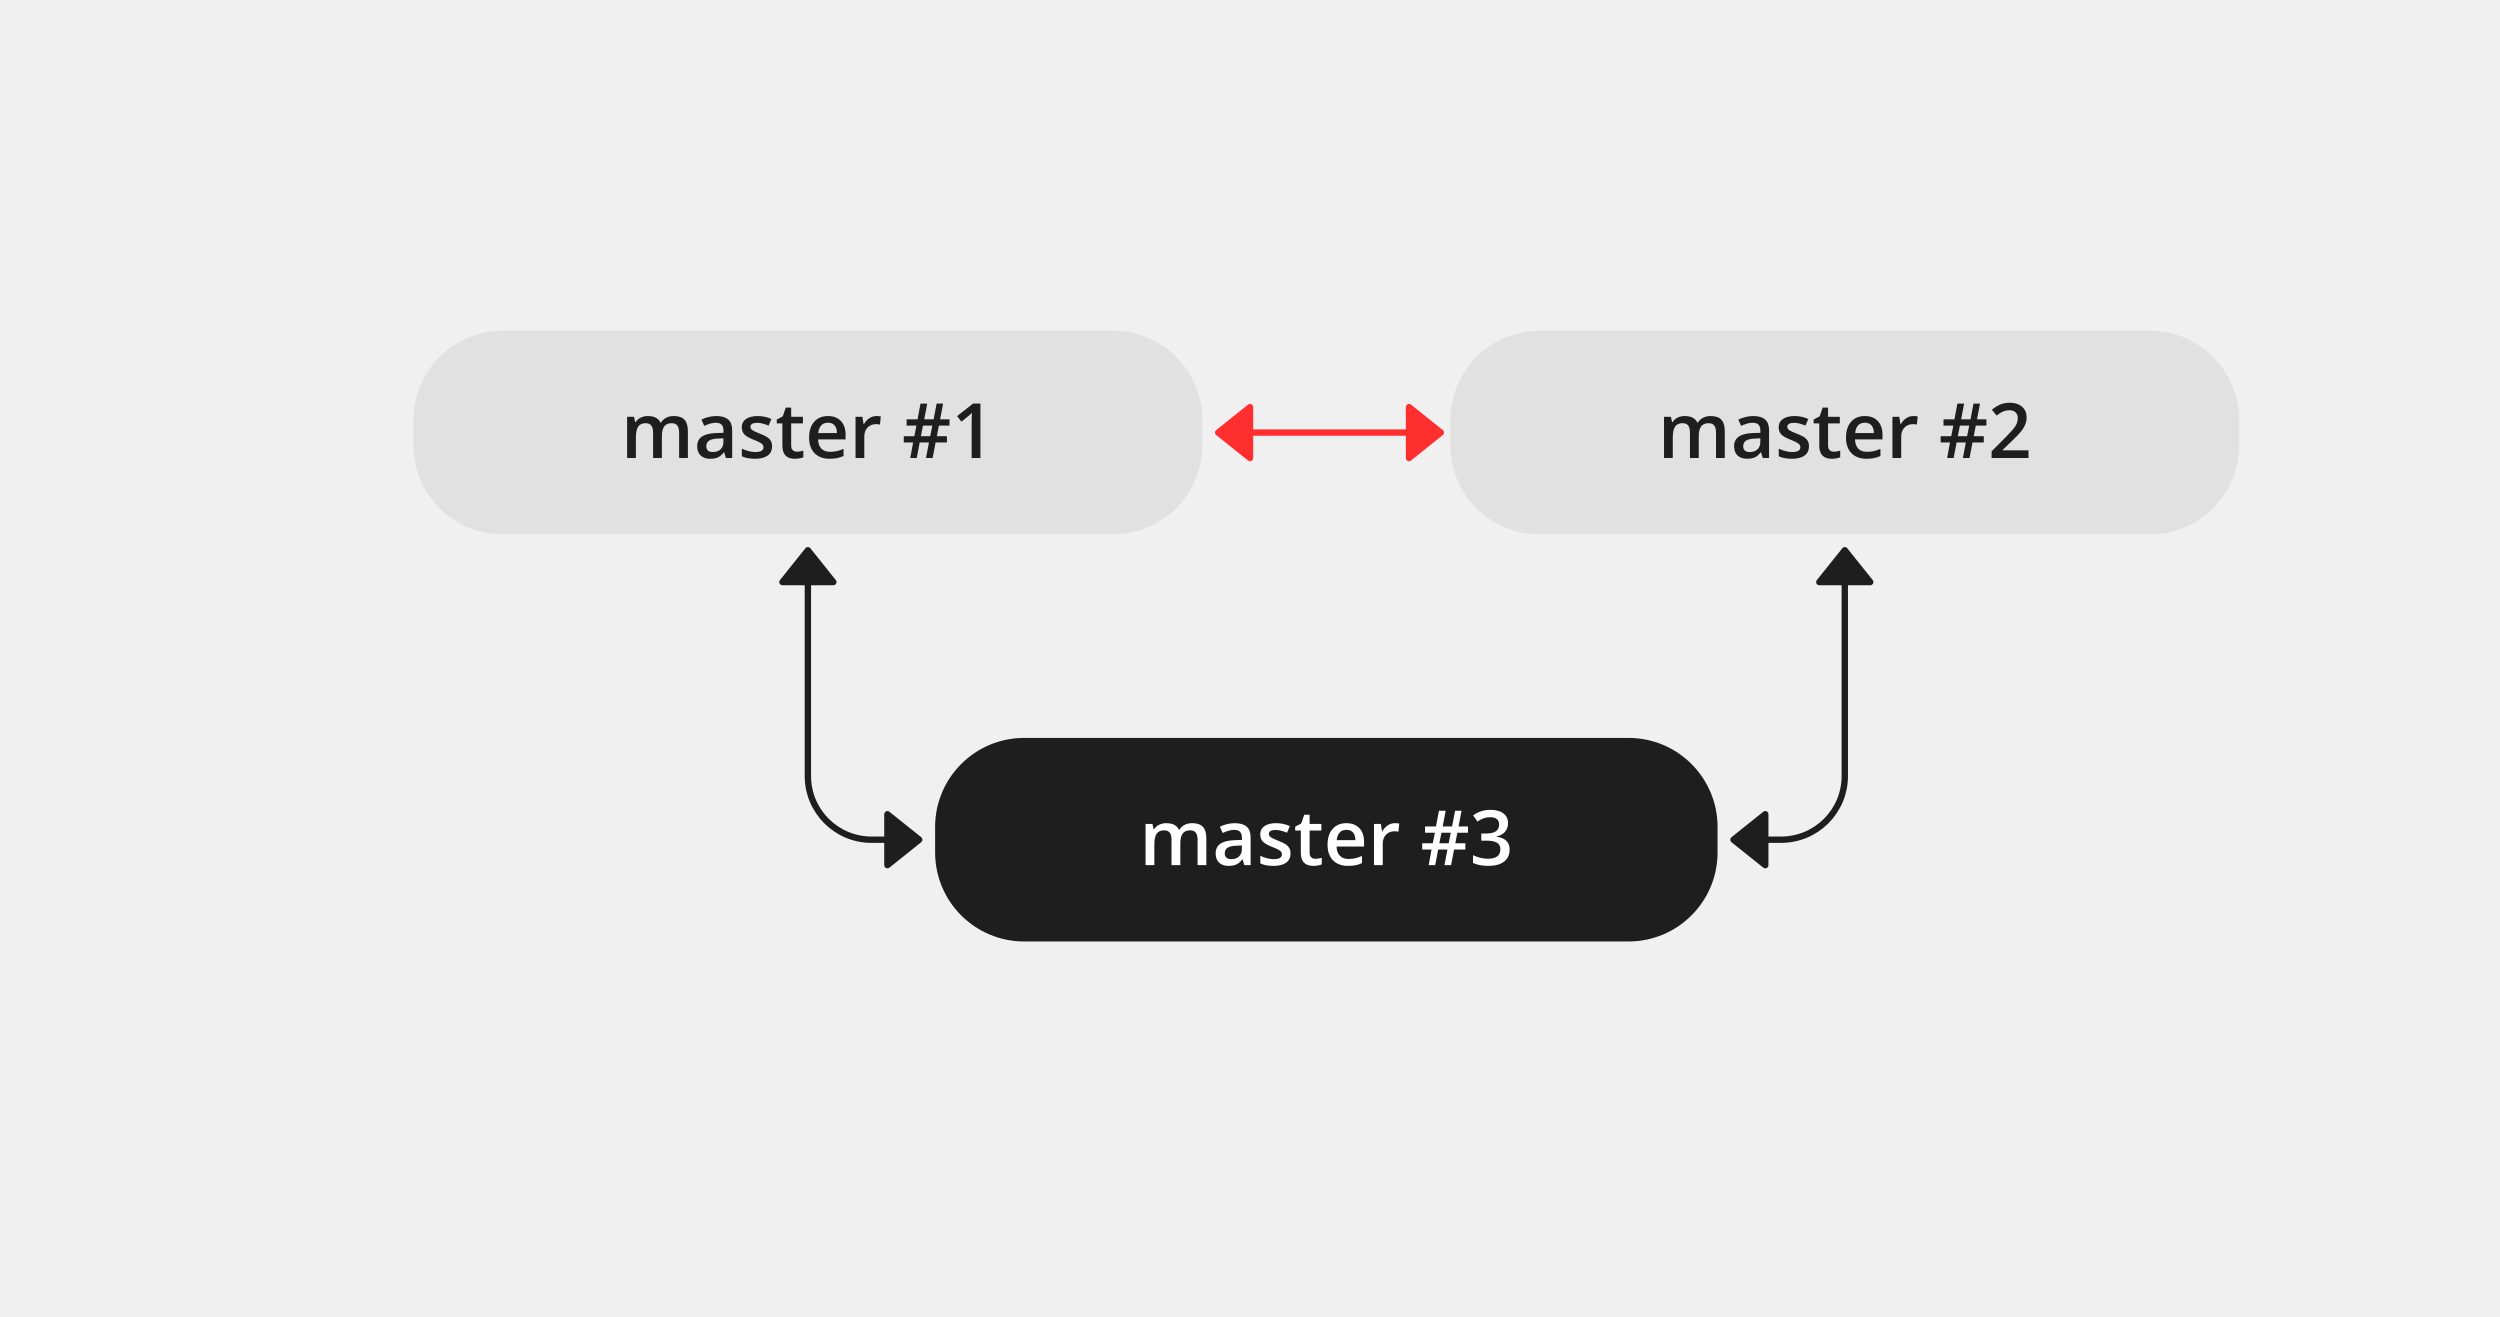
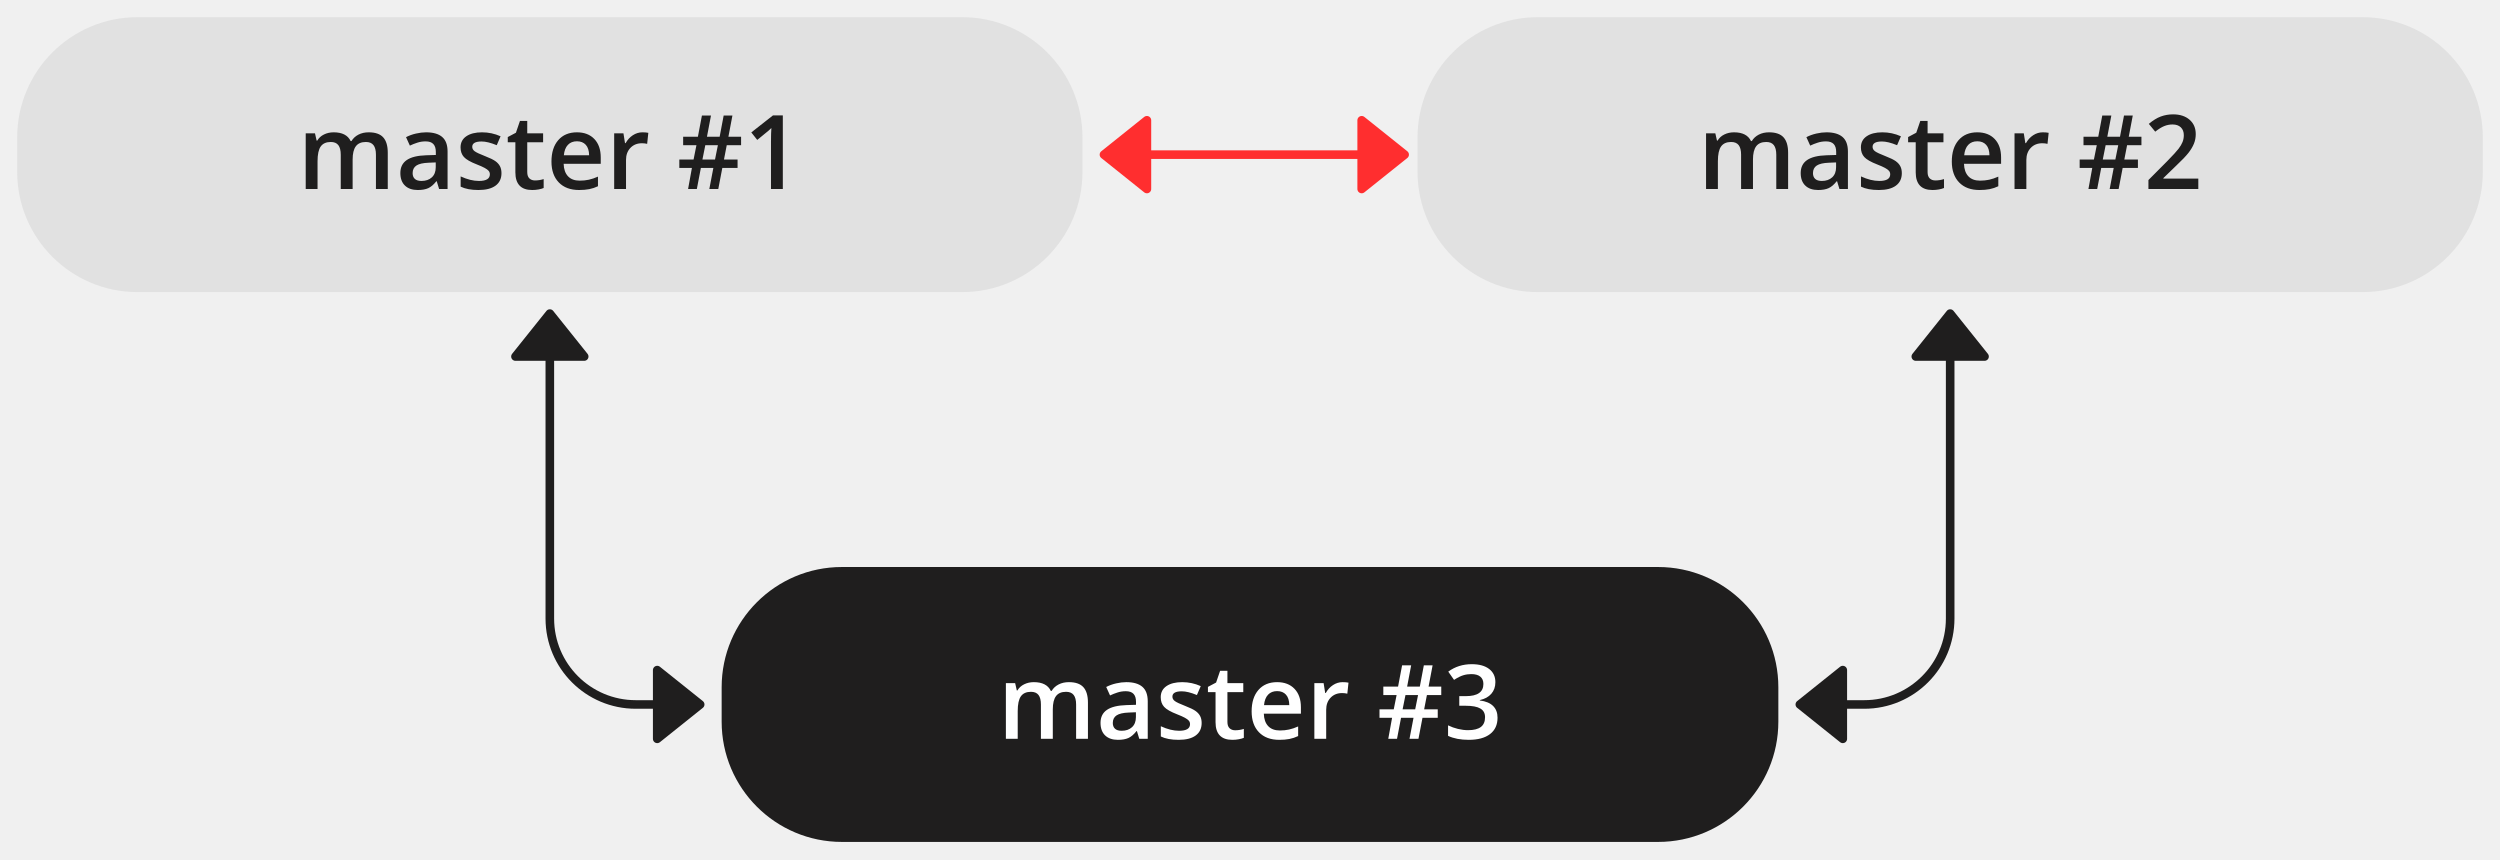
- <svg xmlns="http://www.w3.org/2000/svg" width="393px" height="207px" viewBox="0 0 393 207" version="1.1">
+ <svg xmlns="http://www.w3.org/2000/svg" width="291px" height="100px" viewBox="0 0 291 100" version="1.1">
  <defs />
  <g id="Page-1" stroke="none" stroke-width="1" fill="none" fill-rule="evenodd">
    <g id="mm-3m-mesh-add-copy">
-       <g id="Round_block-Copy-40" transform="translate(65, 52)">
+       <g id="Round_block-Copy-40" transform="translate(2, 2)">
        <rect id="Rectangle-Copy-14" fill="#E1E1E1" x="0" y="0" width="124" height="32" rx="14" />
        <path d="M39.046,20 L37.663,20 L37.663,16.004 C37.663,15.508 37.569,15.138 37.382,14.894 C37.194,14.649 36.901,14.527 36.503,14.527 C35.972,14.527 35.582,14.7 35.334,15.046 C35.086,15.392 34.962,15.967 34.962,16.771 L34.962,20 L33.585,20 L33.585,13.52 L34.663,13.52 L34.856,14.369 L34.927,14.369 C35.106,14.061 35.367,13.822 35.709,13.654 C36.051,13.486 36.427,13.402 36.837,13.402 C37.833,13.402 38.493,13.742 38.817,14.422 L38.911,14.422 C39.103,14.102 39.372,13.852 39.72,13.672 C40.067,13.492 40.466,13.402 40.915,13.402 C41.688,13.402 42.252,13.598 42.605,13.988 C42.959,14.379 43.136,14.975 43.136,15.775 L43.136,20 L41.759,20 L41.759,16.004 C41.759,15.508 41.664,15.138 41.475,14.894 C41.285,14.649 40.991,14.527 40.593,14.527 C40.058,14.527 39.666,14.694 39.418,15.028 C39.17,15.362 39.046,15.875 39.046,16.566 L39.046,20 Z M49.112,20 L48.837,19.098 L48.79,19.098 C48.478,19.492 48.163,19.761 47.847,19.903 C47.53,20.046 47.124,20.117 46.628,20.117 C45.991,20.117 45.494,19.945 45.137,19.602 C44.779,19.258 44.601,18.771 44.601,18.143 C44.601,17.475 44.849,16.971 45.345,16.631 C45.841,16.291 46.597,16.105 47.612,16.074 L48.731,16.039 L48.731,15.693 C48.731,15.279 48.635,14.97 48.441,14.765 C48.248,14.56 47.948,14.457 47.542,14.457 C47.21,14.457 46.892,14.506 46.587,14.604 C46.282,14.701 45.989,14.816 45.708,14.949 L45.263,13.965 C45.614,13.781 45.999,13.642 46.417,13.546 C46.835,13.45 47.229,13.402 47.601,13.402 C48.425,13.402 49.047,13.582 49.467,13.941 C49.887,14.301 50.097,14.865 50.097,15.635 L50.097,20 L49.112,20 Z M47.062,19.062 C47.562,19.062 47.963,18.923 48.266,18.644 C48.568,18.364 48.72,17.973 48.72,17.469 L48.72,16.906 L47.888,16.941 C47.239,16.965 46.768,17.073 46.473,17.267 C46.178,17.46 46.03,17.756 46.03,18.154 C46.03,18.443 46.116,18.667 46.288,18.825 C46.46,18.983 46.718,19.062 47.062,19.062 Z M56.372,18.154 C56.372,18.787 56.142,19.272 55.681,19.61 C55.22,19.948 54.56,20.117 53.7,20.117 C52.837,20.117 52.144,19.986 51.62,19.725 L51.62,18.535 C52.382,18.887 53.091,19.062 53.747,19.062 C54.595,19.062 55.019,18.807 55.019,18.295 C55.019,18.131 54.972,17.994 54.878,17.885 C54.784,17.775 54.63,17.662 54.415,17.545 C54.2,17.428 53.901,17.295 53.519,17.146 C52.772,16.857 52.268,16.568 52.004,16.279 C51.74,15.99 51.608,15.615 51.608,15.154 C51.608,14.6 51.832,14.169 52.279,13.862 C52.727,13.556 53.335,13.402 54.104,13.402 C54.866,13.402 55.587,13.557 56.267,13.865 L55.821,14.902 C55.122,14.613 54.534,14.469 54.058,14.469 C53.331,14.469 52.968,14.676 52.968,15.09 C52.968,15.293 53.062,15.465 53.252,15.605 C53.441,15.746 53.854,15.939 54.491,16.186 C55.026,16.393 55.415,16.582 55.657,16.754 C55.899,16.926 56.079,17.124 56.196,17.349 C56.313,17.573 56.372,17.842 56.372,18.154 Z M60.274,19.004 C60.61,19.004 60.946,18.951 61.282,18.846 L61.282,19.883 C61.13,19.949 60.934,20.005 60.693,20.05 C60.453,20.095 60.204,20.117 59.946,20.117 C58.642,20.117 57.989,19.43 57.989,18.055 L57.989,14.562 L57.104,14.562 L57.104,13.953 L58.054,13.449 L58.522,12.078 L59.372,12.078 L59.372,13.52 L61.218,13.52 L61.218,14.562 L59.372,14.562 L59.372,18.031 C59.372,18.363 59.455,18.608 59.621,18.767 C59.787,18.925 60.005,19.004 60.274,19.004 Z M65.407,20.117 C64.399,20.117 63.611,19.823 63.043,19.235 C62.475,18.647 62.19,17.838 62.19,16.807 C62.19,15.748 62.454,14.916 62.981,14.311 C63.509,13.705 64.233,13.402 65.155,13.402 C66.011,13.402 66.687,13.662 67.183,14.182 C67.679,14.701 67.927,15.416 67.927,16.326 L67.927,17.07 L63.608,17.07 C63.628,17.699 63.798,18.183 64.118,18.521 C64.438,18.858 64.89,19.027 65.472,19.027 C65.854,19.027 66.211,18.991 66.541,18.919 C66.871,18.847 67.226,18.727 67.604,18.559 L67.604,19.678 C67.269,19.838 66.929,19.951 66.585,20.018 C66.241,20.084 65.849,20.117 65.407,20.117 Z M65.155,14.445 C64.718,14.445 64.367,14.584 64.104,14.861 C63.84,15.139 63.683,15.543 63.632,16.074 L66.573,16.074 C66.565,15.539 66.437,15.134 66.187,14.858 C65.937,14.583 65.593,14.445 65.155,14.445 Z M72.778,13.402 C73.056,13.402 73.284,13.422 73.464,13.461 L73.329,14.744 C73.134,14.697 72.931,14.674 72.72,14.674 C72.169,14.674 71.723,14.854 71.381,15.213 C71.039,15.572 70.868,16.039 70.868,16.613 L70.868,20 L69.491,20 L69.491,13.52 L70.569,13.52 L70.751,14.662 L70.821,14.662 C71.036,14.275 71.316,13.969 71.662,13.742 C72.008,13.516 72.38,13.402 72.778,13.402 Z M82.593,14.902 L82.271,16.566 L83.853,16.566 L83.853,17.551 L82.077,17.551 L81.608,20 L80.565,20 L81.034,17.551 L79.581,17.551 L79.112,20 L78.093,20 L78.538,17.551 L77.073,17.551 L77.073,16.566 L78.731,16.566 L79.065,14.902 L77.519,14.902 L77.519,13.918 L79.235,13.918 L79.704,11.445 L80.759,11.445 L80.29,13.918 L81.767,13.918 L82.235,11.445 L83.255,11.445 L82.786,13.918 L84.263,13.918 L84.263,14.902 L82.593,14.902 Z M79.763,16.566 L81.228,16.566 L81.562,14.902 L80.097,14.902 L79.763,16.566 Z M89.12,20 L87.743,20 L87.743,14.469 C87.743,13.809 87.759,13.285 87.79,12.898 C87.7,12.992 87.59,13.096 87.459,13.209 C87.328,13.322 86.89,13.682 86.144,14.287 L85.452,13.414 L87.972,11.434 L89.12,11.434 L89.12,20 Z" id="text" fill="#1F1E1E" />
      </g>
-       <g id="Round_block-Copy-41" transform="translate(228, 52)">
+       <g id="Round_block-Copy-41" transform="translate(165, 2)">
        <rect id="Rectangle-Copy-14" fill="#E1E1E1" x="0" y="0" width="124" height="32" rx="14" />
        <path d="M39.046,20 L37.663,20 L37.663,16.004 C37.663,15.508 37.569,15.138 37.382,14.894 C37.194,14.649 36.901,14.527 36.503,14.527 C35.972,14.527 35.582,14.7 35.334,15.046 C35.086,15.392 34.962,15.967 34.962,16.771 L34.962,20 L33.585,20 L33.585,13.52 L34.663,13.52 L34.856,14.369 L34.927,14.369 C35.106,14.061 35.367,13.822 35.709,13.654 C36.051,13.486 36.427,13.402 36.837,13.402 C37.833,13.402 38.493,13.742 38.817,14.422 L38.911,14.422 C39.103,14.102 39.372,13.852 39.72,13.672 C40.067,13.492 40.466,13.402 40.915,13.402 C41.688,13.402 42.252,13.598 42.605,13.988 C42.959,14.379 43.136,14.975 43.136,15.775 L43.136,20 L41.759,20 L41.759,16.004 C41.759,15.508 41.664,15.138 41.475,14.894 C41.285,14.649 40.991,14.527 40.593,14.527 C40.058,14.527 39.666,14.694 39.418,15.028 C39.17,15.362 39.046,15.875 39.046,16.566 L39.046,20 Z M49.112,20 L48.837,19.098 L48.79,19.098 C48.478,19.492 48.163,19.761 47.847,19.903 C47.53,20.046 47.124,20.117 46.628,20.117 C45.991,20.117 45.494,19.945 45.137,19.602 C44.779,19.258 44.601,18.771 44.601,18.143 C44.601,17.475 44.849,16.971 45.345,16.631 C45.841,16.291 46.597,16.105 47.612,16.074 L48.731,16.039 L48.731,15.693 C48.731,15.279 48.635,14.97 48.441,14.765 C48.248,14.56 47.948,14.457 47.542,14.457 C47.21,14.457 46.892,14.506 46.587,14.604 C46.282,14.701 45.989,14.816 45.708,14.949 L45.263,13.965 C45.614,13.781 45.999,13.642 46.417,13.546 C46.835,13.45 47.229,13.402 47.601,13.402 C48.425,13.402 49.047,13.582 49.467,13.941 C49.887,14.301 50.097,14.865 50.097,15.635 L50.097,20 L49.112,20 Z M47.062,19.062 C47.562,19.062 47.963,18.923 48.266,18.644 C48.568,18.364 48.72,17.973 48.72,17.469 L48.72,16.906 L47.888,16.941 C47.239,16.965 46.768,17.073 46.473,17.267 C46.178,17.46 46.03,17.756 46.03,18.154 C46.03,18.443 46.116,18.667 46.288,18.825 C46.46,18.983 46.718,19.062 47.062,19.062 Z M56.372,18.154 C56.372,18.787 56.142,19.272 55.681,19.61 C55.22,19.948 54.56,20.117 53.7,20.117 C52.837,20.117 52.144,19.986 51.62,19.725 L51.62,18.535 C52.382,18.887 53.091,19.062 53.747,19.062 C54.595,19.062 55.019,18.807 55.019,18.295 C55.019,18.131 54.972,17.994 54.878,17.885 C54.784,17.775 54.63,17.662 54.415,17.545 C54.2,17.428 53.901,17.295 53.519,17.146 C52.772,16.857 52.268,16.568 52.004,16.279 C51.74,15.99 51.608,15.615 51.608,15.154 C51.608,14.6 51.832,14.169 52.279,13.862 C52.727,13.556 53.335,13.402 54.104,13.402 C54.866,13.402 55.587,13.557 56.267,13.865 L55.821,14.902 C55.122,14.613 54.534,14.469 54.058,14.469 C53.331,14.469 52.968,14.676 52.968,15.09 C52.968,15.293 53.062,15.465 53.252,15.605 C53.441,15.746 53.854,15.939 54.491,16.186 C55.026,16.393 55.415,16.582 55.657,16.754 C55.899,16.926 56.079,17.124 56.196,17.349 C56.313,17.573 56.372,17.842 56.372,18.154 Z M60.274,19.004 C60.61,19.004 60.946,18.951 61.282,18.846 L61.282,19.883 C61.13,19.949 60.934,20.005 60.693,20.05 C60.453,20.095 60.204,20.117 59.946,20.117 C58.642,20.117 57.989,19.43 57.989,18.055 L57.989,14.562 L57.104,14.562 L57.104,13.953 L58.054,13.449 L58.522,12.078 L59.372,12.078 L59.372,13.52 L61.218,13.52 L61.218,14.562 L59.372,14.562 L59.372,18.031 C59.372,18.363 59.455,18.608 59.621,18.767 C59.787,18.925 60.005,19.004 60.274,19.004 Z M65.407,20.117 C64.399,20.117 63.611,19.823 63.043,19.235 C62.475,18.647 62.19,17.838 62.19,16.807 C62.19,15.748 62.454,14.916 62.981,14.311 C63.509,13.705 64.233,13.402 65.155,13.402 C66.011,13.402 66.687,13.662 67.183,14.182 C67.679,14.701 67.927,15.416 67.927,16.326 L67.927,17.07 L63.608,17.07 C63.628,17.699 63.798,18.183 64.118,18.521 C64.438,18.858 64.89,19.027 65.472,19.027 C65.854,19.027 66.211,18.991 66.541,18.919 C66.871,18.847 67.226,18.727 67.604,18.559 L67.604,19.678 C67.269,19.838 66.929,19.951 66.585,20.018 C66.241,20.084 65.849,20.117 65.407,20.117 Z M65.155,14.445 C64.718,14.445 64.367,14.584 64.104,14.861 C63.84,15.139 63.683,15.543 63.632,16.074 L66.573,16.074 C66.565,15.539 66.437,15.134 66.187,14.858 C65.937,14.583 65.593,14.445 65.155,14.445 Z M72.778,13.402 C73.056,13.402 73.284,13.422 73.464,13.461 L73.329,14.744 C73.134,14.697 72.931,14.674 72.72,14.674 C72.169,14.674 71.723,14.854 71.381,15.213 C71.039,15.572 70.868,16.039 70.868,16.613 L70.868,20 L69.491,20 L69.491,13.52 L70.569,13.52 L70.751,14.662 L70.821,14.662 C71.036,14.275 71.316,13.969 71.662,13.742 C72.008,13.516 72.38,13.402 72.778,13.402 Z M82.593,14.902 L82.271,16.566 L83.853,16.566 L83.853,17.551 L82.077,17.551 L81.608,20 L80.565,20 L81.034,17.551 L79.581,17.551 L79.112,20 L78.093,20 L78.538,17.551 L77.073,17.551 L77.073,16.566 L78.731,16.566 L79.065,14.902 L77.519,14.902 L77.519,13.918 L79.235,13.918 L79.704,11.445 L80.759,11.445 L80.29,13.918 L81.767,13.918 L82.235,11.445 L83.255,11.445 L82.786,13.918 L84.263,13.918 L84.263,14.902 L82.593,14.902 Z M79.763,16.566 L81.228,16.566 L81.562,14.902 L80.097,14.902 L79.763,16.566 Z M90.884,20 L85.077,20 L85.077,18.957 L87.286,16.736 C87.938,16.068 88.371,15.595 88.584,15.315 C88.797,15.036 88.952,14.773 89.05,14.527 C89.147,14.281 89.196,14.018 89.196,13.736 C89.196,13.35 89.08,13.045 88.848,12.822 C88.615,12.6 88.294,12.488 87.884,12.488 C87.556,12.488 87.238,12.549 86.932,12.67 C86.625,12.791 86.271,13.01 85.868,13.326 L85.124,12.418 C85.601,12.016 86.063,11.73 86.513,11.562 C86.962,11.395 87.44,11.311 87.948,11.311 C88.745,11.311 89.384,11.519 89.864,11.935 C90.345,12.351 90.585,12.91 90.585,13.613 C90.585,14 90.516,14.367 90.377,14.715 C90.238,15.063 90.025,15.421 89.738,15.79 C89.451,16.159 88.974,16.658 88.306,17.287 L86.817,18.729 L86.817,18.787 L90.884,18.787 L90.884,20 Z" id="text" fill="#1F1E1E" />
      </g>
-       <g id="Round_black" transform="translate(147, 116)">
+       <g id="Round_black" transform="translate(84, 66)">
        <rect id="Rectangle-Copy-16" fill="#1F1E1E" x="0" y="0" width="123" height="32" rx="14" />
        <path d="M38.546,20 L37.163,20 L37.163,16.004 C37.163,15.508 37.069,15.138 36.882,14.894 C36.694,14.649 36.401,14.527 36.003,14.527 C35.472,14.527 35.082,14.7 34.834,15.046 C34.586,15.392 34.462,15.967 34.462,16.771 L34.462,20 L33.085,20 L33.085,13.52 L34.163,13.52 L34.356,14.369 L34.427,14.369 C34.606,14.061 34.867,13.822 35.209,13.654 C35.551,13.486 35.927,13.402 36.337,13.402 C37.333,13.402 37.993,13.742 38.317,14.422 L38.411,14.422 C38.603,14.102 38.872,13.852 39.22,13.672 C39.567,13.492 39.966,13.402 40.415,13.402 C41.188,13.402 41.752,13.598 42.105,13.988 C42.459,14.379 42.636,14.975 42.636,15.775 L42.636,20 L41.259,20 L41.259,16.004 C41.259,15.508 41.164,15.138 40.975,14.894 C40.785,14.649 40.491,14.527 40.093,14.527 C39.558,14.527 39.166,14.694 38.918,15.028 C38.67,15.362 38.546,15.875 38.546,16.566 L38.546,20 Z M48.612,20 L48.337,19.098 L48.29,19.098 C47.978,19.492 47.663,19.761 47.347,19.903 C47.03,20.046 46.624,20.117 46.128,20.117 C45.491,20.117 44.994,19.945 44.637,19.602 C44.279,19.258 44.101,18.771 44.101,18.143 C44.101,17.475 44.349,16.971 44.845,16.631 C45.341,16.291 46.097,16.105 47.112,16.074 L48.231,16.039 L48.231,15.693 C48.231,15.279 48.135,14.97 47.941,14.765 C47.748,14.56 47.448,14.457 47.042,14.457 C46.71,14.457 46.392,14.506 46.087,14.604 C45.782,14.701 45.489,14.816 45.208,14.949 L44.763,13.965 C45.114,13.781 45.499,13.642 45.917,13.546 C46.335,13.45 46.729,13.402 47.101,13.402 C47.925,13.402 48.547,13.582 48.967,13.941 C49.387,14.301 49.597,14.865 49.597,15.635 L49.597,20 L48.612,20 Z M46.562,19.062 C47.062,19.062 47.463,18.923 47.766,18.644 C48.068,18.364 48.22,17.973 48.22,17.469 L48.22,16.906 L47.388,16.941 C46.739,16.965 46.268,17.073 45.973,17.267 C45.678,17.46 45.53,17.756 45.53,18.154 C45.53,18.443 45.616,18.667 45.788,18.825 C45.96,18.983 46.218,19.062 46.562,19.062 Z M55.872,18.154 C55.872,18.787 55.642,19.272 55.181,19.61 C54.72,19.948 54.06,20.117 53.2,20.117 C52.337,20.117 51.644,19.986 51.12,19.725 L51.12,18.535 C51.882,18.887 52.591,19.062 53.247,19.062 C54.095,19.062 54.519,18.807 54.519,18.295 C54.519,18.131 54.472,17.994 54.378,17.885 C54.284,17.775 54.13,17.662 53.915,17.545 C53.7,17.428 53.401,17.295 53.019,17.146 C52.272,16.857 51.768,16.568 51.504,16.279 C51.24,15.99 51.108,15.615 51.108,15.154 C51.108,14.6 51.332,14.169 51.779,13.862 C52.227,13.556 52.835,13.402 53.604,13.402 C54.366,13.402 55.087,13.557 55.767,13.865 L55.321,14.902 C54.622,14.613 54.034,14.469 53.558,14.469 C52.831,14.469 52.468,14.676 52.468,15.09 C52.468,15.293 52.562,15.465 52.752,15.605 C52.941,15.746 53.354,15.939 53.991,16.186 C54.526,16.393 54.915,16.582 55.157,16.754 C55.399,16.926 55.579,17.124 55.696,17.349 C55.813,17.573 55.872,17.842 55.872,18.154 Z M59.774,19.004 C60.11,19.004 60.446,18.951 60.782,18.846 L60.782,19.883 C60.63,19.949 60.434,20.005 60.193,20.05 C59.953,20.095 59.704,20.117 59.446,20.117 C58.142,20.117 57.489,19.43 57.489,18.055 L57.489,14.562 L56.604,14.562 L56.604,13.953 L57.554,13.449 L58.022,12.078 L58.872,12.078 L58.872,13.52 L60.718,13.52 L60.718,14.562 L58.872,14.562 L58.872,18.031 C58.872,18.363 58.955,18.608 59.121,18.767 C59.287,18.925 59.505,19.004 59.774,19.004 Z M64.907,20.117 C63.899,20.117 63.111,19.823 62.543,19.235 C61.975,18.647 61.69,17.838 61.69,16.807 C61.69,15.748 61.954,14.916 62.481,14.311 C63.009,13.705 63.733,13.402 64.655,13.402 C65.511,13.402 66.187,13.662 66.683,14.182 C67.179,14.701 67.427,15.416 67.427,16.326 L67.427,17.07 L63.108,17.07 C63.128,17.699 63.298,18.183 63.618,18.521 C63.938,18.858 64.39,19.027 64.972,19.027 C65.354,19.027 65.711,18.991 66.041,18.919 C66.371,18.847 66.726,18.727 67.104,18.559 L67.104,19.678 C66.769,19.838 66.429,19.951 66.085,20.018 C65.741,20.084 65.349,20.117 64.907,20.117 Z M64.655,14.445 C64.218,14.445 63.867,14.584 63.604,14.861 C63.34,15.139 63.183,15.543 63.132,16.074 L66.073,16.074 C66.065,15.539 65.937,15.134 65.687,14.858 C65.437,14.583 65.093,14.445 64.655,14.445 Z M72.278,13.402 C72.556,13.402 72.784,13.422 72.964,13.461 L72.829,14.744 C72.634,14.697 72.431,14.674 72.22,14.674 C71.669,14.674 71.223,14.854 70.881,15.213 C70.539,15.572 70.368,16.039 70.368,16.613 L70.368,20 L68.991,20 L68.991,13.52 L70.069,13.52 L70.251,14.662 L70.321,14.662 C70.536,14.275 70.816,13.969 71.162,13.742 C71.508,13.516 71.88,13.402 72.278,13.402 Z M82.093,14.902 L81.771,16.566 L83.353,16.566 L83.353,17.551 L81.577,17.551 L81.108,20 L80.065,20 L80.534,17.551 L79.081,17.551 L78.612,20 L77.593,20 L78.038,17.551 L76.573,17.551 L76.573,16.566 L78.231,16.566 L78.565,14.902 L77.019,14.902 L77.019,13.918 L78.735,13.918 L79.204,11.445 L80.259,11.445 L79.79,13.918 L81.267,13.918 L81.735,11.445 L82.755,11.445 L82.286,13.918 L83.763,13.918 L83.763,14.902 L82.093,14.902 Z M79.263,16.566 L80.728,16.566 L81.062,14.902 L79.597,14.902 L79.263,16.566 Z M90.062,13.402 C90.062,13.945 89.903,14.397 89.587,14.759 C89.271,15.12 88.825,15.363 88.251,15.488 L88.251,15.535 C88.938,15.621 89.454,15.835 89.798,16.177 C90.142,16.519 90.313,16.973 90.313,17.539 C90.313,18.363 90.022,18.999 89.44,19.446 C88.858,19.894 88.03,20.117 86.956,20.117 C86.007,20.117 85.206,19.963 84.554,19.654 L84.554,18.43 C84.917,18.609 85.302,18.748 85.708,18.846 C86.114,18.943 86.505,18.992 86.88,18.992 C87.544,18.992 88.04,18.869 88.368,18.623 C88.696,18.377 88.86,17.996 88.86,17.48 C88.86,17.023 88.679,16.688 88.315,16.473 C87.952,16.258 87.382,16.15 86.604,16.15 L85.86,16.15 L85.86,15.031 L86.616,15.031 C87.983,15.031 88.667,14.559 88.667,13.613 C88.667,13.246 88.548,12.963 88.31,12.764 C88.071,12.564 87.72,12.465 87.255,12.465 C86.931,12.465 86.618,12.511 86.317,12.603 C86.017,12.694 85.661,12.873 85.251,13.139 L84.577,12.178 C85.362,11.6 86.274,11.311 87.313,11.311 C88.177,11.311 88.851,11.496 89.335,11.867 C89.819,12.238 90.062,12.75 90.062,13.402 Z" id="text-copy-2" fill="#FFFFFF" />
      </g>
-       <g id="Arrow_black2" transform="translate(272, 86)" stroke="#1F1E1E">
+       <g id="Arrow_black2" transform="translate(209, 36)" stroke="#1F1E1E">
        <path d="M5,5 L5,36 L5,36 C5,41.523 9.477,46 15,46 L18,46" id="Path-8-Copy-25" transform="translate(11.5, 25.5) scale(-1, 1) translate(-11.5, -25.5) " />
        <g id="Arrow_Black" transform="translate(14, 0)" fill="#1F1E1E" stroke-linejoin="round">
          <polygon id="Path-14-Copy-14" points="0 5.5 4 0.5 8 5.5" />
        </g>
        <g id="Arrow_Black" transform="translate(3, 46) rotate(-90) translate(-3, -46) translate(-1, 43)" fill="#1F1E1E" stroke-linejoin="round">
          <polygon id="Path-14-Copy-14" points="0 5.5 4 0.5 8 5.5" />
        </g>
      </g>
-       <g id="Arrow_black1" transform="translate(123, 86)" stroke="#1F1E1E">
+       <g id="Arrow_black1" transform="translate(60, 36)" stroke="#1F1E1E">
        <path d="M4,5 L4,36 L4,36 C4,41.523 8.477,46 14,46 L17,46" id="Path-8-Copy-26" />
        <g id="Arrow_Black" fill="#1F1E1E" stroke-linejoin="round">
          <polygon id="Path-14-Copy-14" points="0 5.5 4 0.5 8 5.5" />
        </g>
        <g id="Arrow_Black" transform="translate(19, 46) scale(-1, 1) rotate(-90) translate(-19, -46) translate(15, 43)" fill="#1F1E1E" stroke-linejoin="round">
          <polygon id="Path-14-Copy-14" points="0 5.5 4 0.5 8 5.5" />
        </g>
      </g>
-       <g id="Arrow1" transform="translate(191, 63)" stroke="#FF2E2F">
+       <g id="Arrow1" transform="translate(128, 13)" stroke="#FF2E2F">
        <g id="Arrow_red" transform="translate(30, 0.5)" fill="#FF2E2F" stroke-linejoin="round">
          <polygon id="Path-14-Copy-14" transform="translate(3, 4.5) rotate(-270) translate(-3, -4.5) " points="-1 7 3 2 7 7" />
        </g>
        <g id="Arrow_red" transform="translate(3, 5) scale(-1, 1) translate(-3, -5) translate(0, 0.5)" fill="#FF2E2F" stroke-linejoin="round">
          <polygon id="Path-14-Copy-14" transform="translate(3, 4.5) rotate(-270) translate(-3, -4.5) " points="-1 7 3 2 7 7" />
        </g>
        <path d="M5,5 L31,5" id="Path-15" />
      </g>
    </g>
  </g>
</svg>
